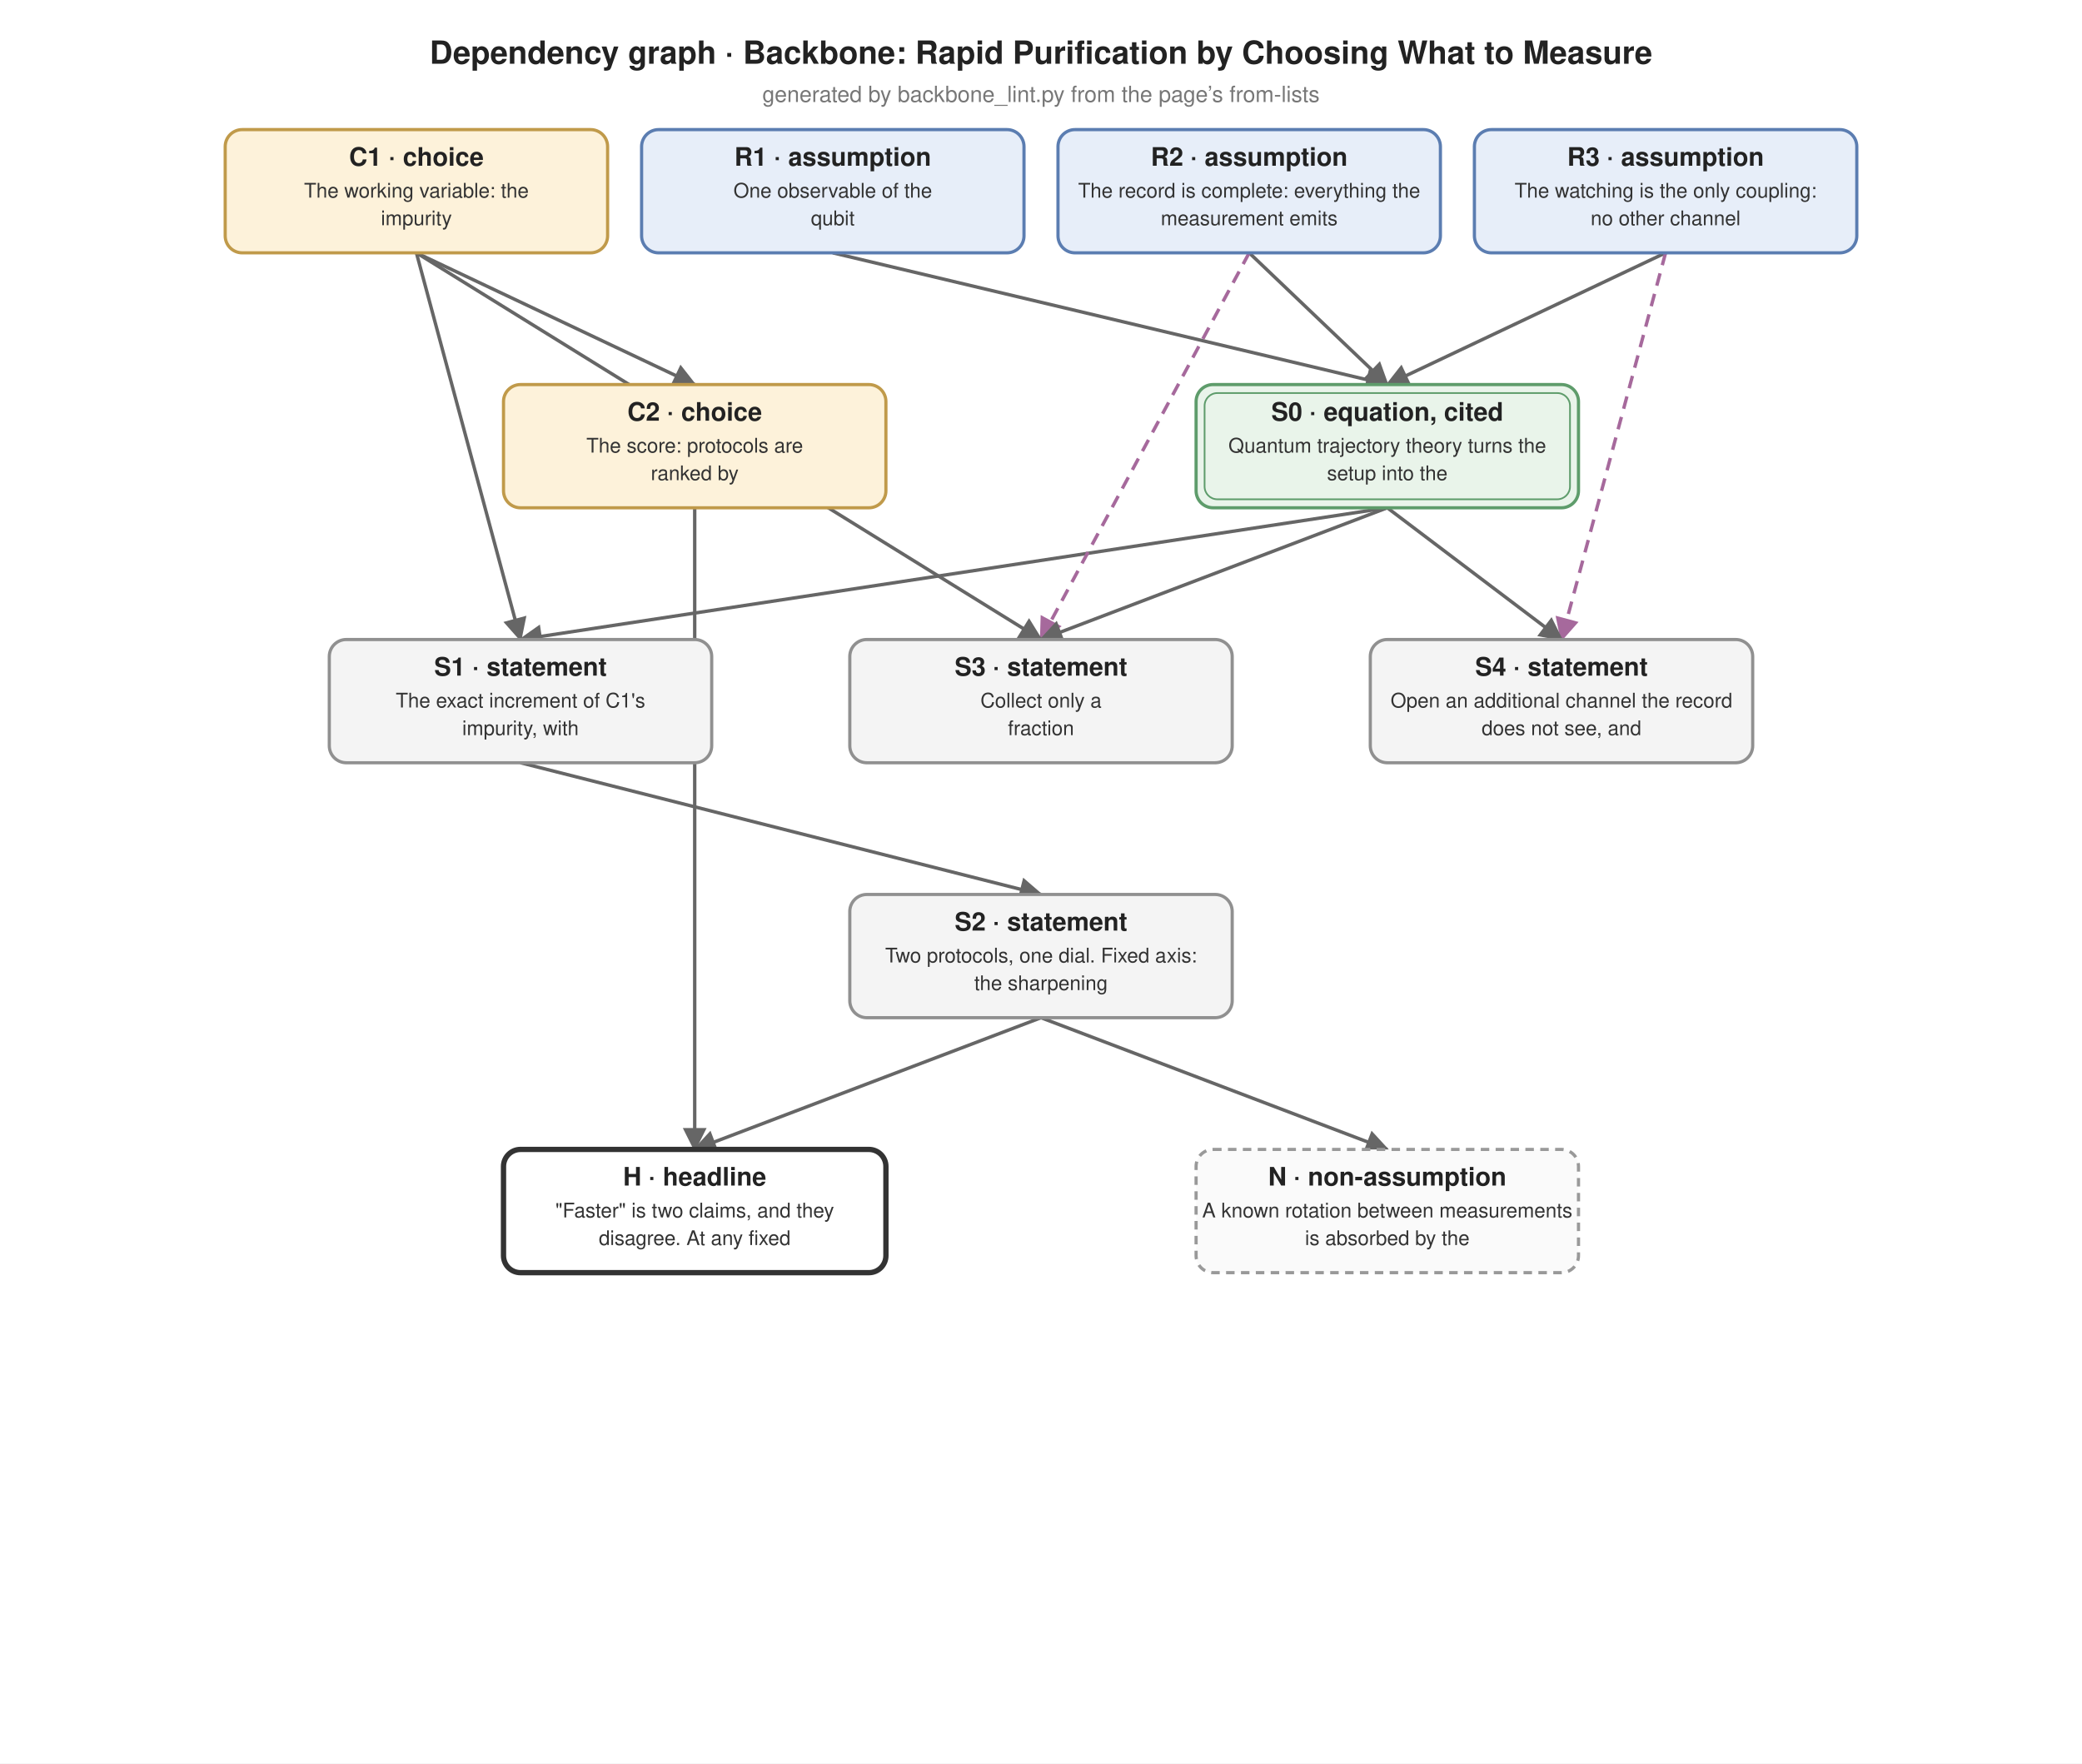
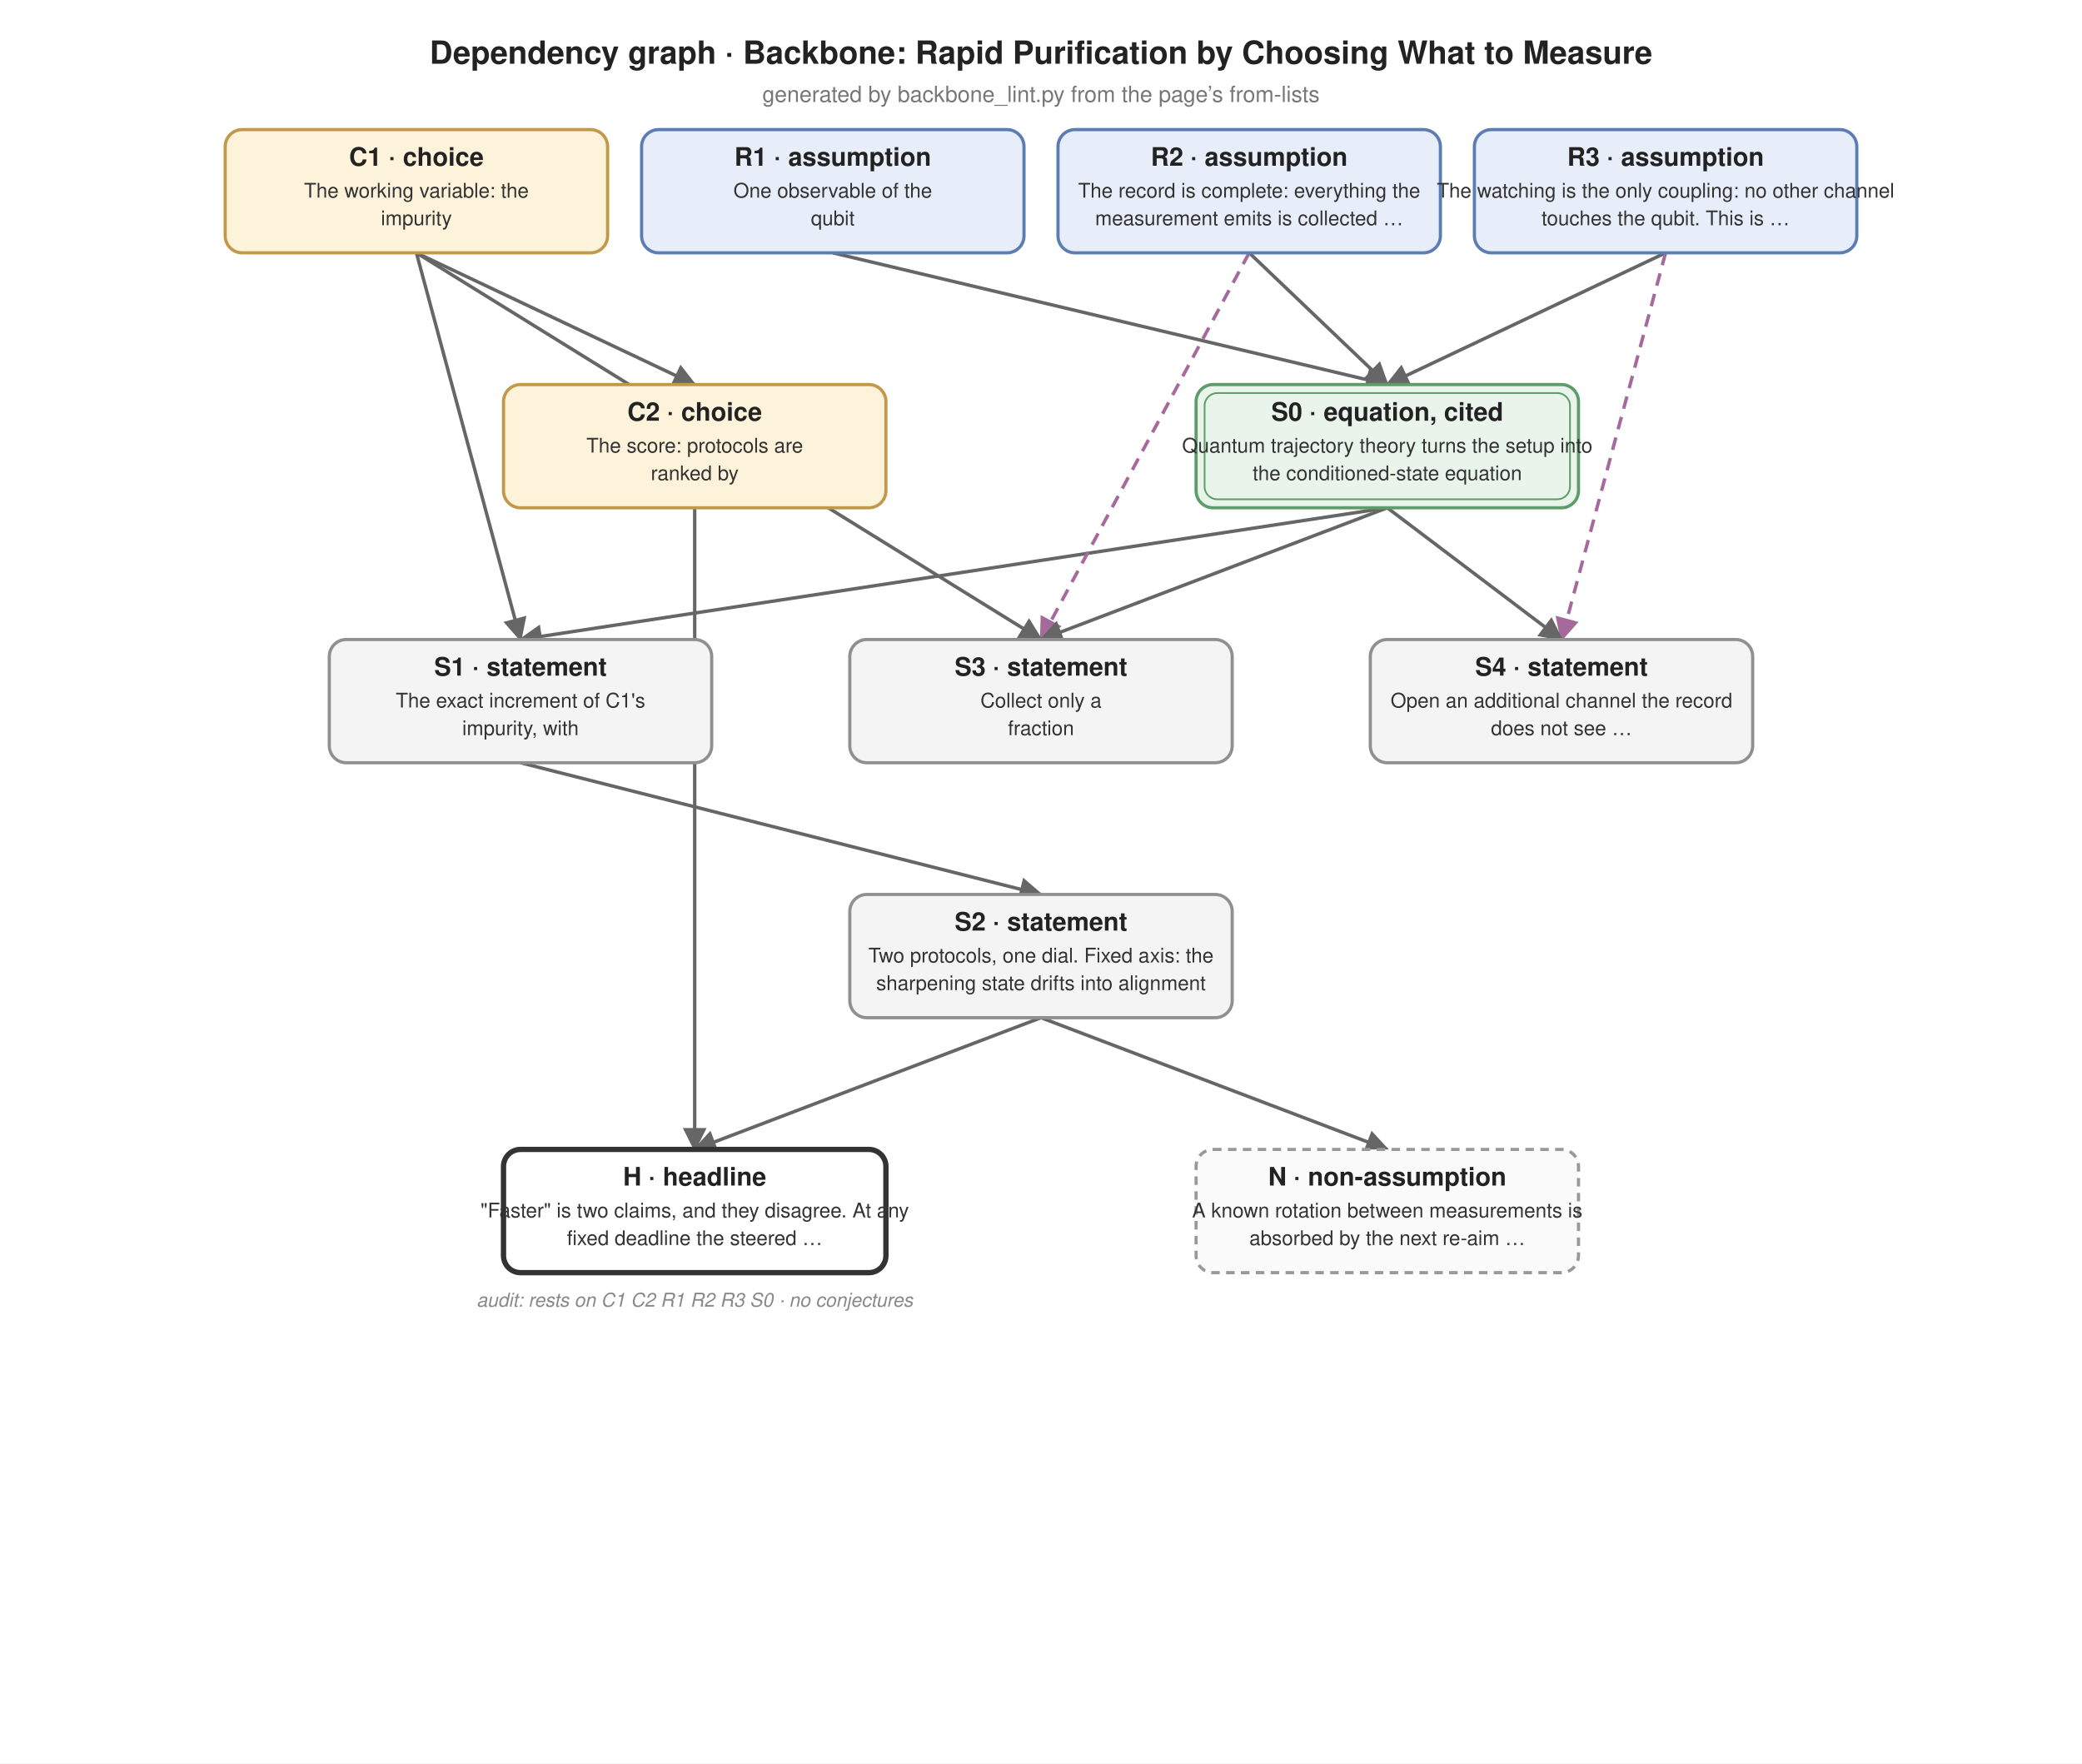
<svg xmlns="http://www.w3.org/2000/svg" width="980" height="830" viewBox="0 0 980 830" font-family="Helvetica, Arial, sans-serif">
  <rect width="980" height="830" fill="#ffffff" />
  <text x="490.0" y="30" text-anchor="middle" font-size="15" font-weight="bold" fill="#222">Dependency graph · Backbone: Rapid Purification by Choosing What to Measure</text>
  <text x="490.0" y="48" text-anchor="middle" font-size="10.5" fill="#777">generated by backbone_lint.py from the page’s from-lists</text>
  <defs>
    <marker id="arr" viewBox="0 0 10 10" refX="9" refY="5" markerWidth="7" markerHeight="7" orient="auto-start-reverse">
      <path d="M 0 0 L 10 5 L 0 10 z" fill="#666" />
    </marker>
    <marker id="arrd" viewBox="0 0 10 10" refX="9" refY="5" markerWidth="7" markerHeight="7" orient="auto-start-reverse">
      <path d="M 0 0 L 10 5 L 0 10 z" fill="#A6699C" />
    </marker>
  </defs>
  <line x1="196" y1="119" x2="327" y2="181" stroke="#666666" stroke-width="1.6" marker-end="url(#arr)" />
  <line x1="392" y1="119" x2="653" y2="181" stroke="#666666" stroke-width="1.6" marker-end="url(#arr)" />
  <line x1="588" y1="119" x2="653" y2="181" stroke="#666666" stroke-width="1.6" marker-end="url(#arr)" />
  <line x1="784" y1="119" x2="653" y2="181" stroke="#666666" stroke-width="1.6" marker-end="url(#arr)" />
  <line x1="653" y1="239" x2="245" y2="301" stroke="#666666" stroke-width="1.6" marker-end="url(#arr)" />
  <line x1="196" y1="119" x2="245" y2="301" stroke="#666666" stroke-width="1.6" marker-end="url(#arr)" />
  <line x1="245" y1="359" x2="490" y2="421" stroke="#666666" stroke-width="1.6" marker-end="url(#arr)" />
  <line x1="490" y1="479" x2="327" y2="541" stroke="#666666" stroke-width="1.6" marker-end="url(#arr)" />
  <line x1="327" y1="239" x2="327" y2="541" stroke="#666666" stroke-width="1.6" marker-end="url(#arr)" />
  <line x1="490" y1="479" x2="653" y2="541" stroke="#666666" stroke-width="1.6" marker-end="url(#arr)" />
  <line x1="588" y1="119" x2="490" y2="301" stroke="#A6699C" stroke-width="1.6" stroke-dasharray="6 4" marker-end="url(#arrd)" />
  <line x1="653" y1="239" x2="490" y2="301" stroke="#666666" stroke-width="1.6" marker-end="url(#arr)" />
  <line x1="196" y1="119" x2="490" y2="301" stroke="#666666" stroke-width="1.6" marker-end="url(#arr)" />
  <line x1="784" y1="119" x2="735" y2="301" stroke="#A6699C" stroke-width="1.6" stroke-dasharray="6 4" marker-end="url(#arrd)" />
  <line x1="653" y1="239" x2="735" y2="301" stroke="#666666" stroke-width="1.6" marker-end="url(#arr)" />
  <rect x="302" y="61" width="180" height="58" rx="8" fill="#E7EEF9" stroke="#5B7DB1" stroke-width="1.5" />
  <text x="392" y="78" text-anchor="middle" font-size="12" font-weight="bold" fill="#222">R1 · assumption</text>
  <text x="392" y="93" text-anchor="middle" font-size="9.5" fill="#333">One observable of the</text>
  <text x="392" y="106" text-anchor="middle" font-size="9.5" fill="#333">qubit</text>
  <rect x="498" y="61" width="180" height="58" rx="8" fill="#E7EEF9" stroke="#5B7DB1" stroke-width="1.5" />
  <text x="588" y="78" text-anchor="middle" font-size="12" font-weight="bold" fill="#222">R2 · assumption</text>
  <text x="588" y="93" text-anchor="middle" font-size="9.5" fill="#333">The record is complete: everything the</text>
-   <text x="588" y="106" text-anchor="middle" font-size="9.5" fill="#333">measurement emits</text>
+   <text x="588" y="106" text-anchor="middle" font-size="9.5" fill="#333">measurement emits is collected …</text>
  <rect x="694" y="61" width="180" height="58" rx="8" fill="#E7EEF9" stroke="#5B7DB1" stroke-width="1.5" />
  <text x="784" y="78" text-anchor="middle" font-size="12" font-weight="bold" fill="#222">R3 · assumption</text>
-   <text x="784" y="93" text-anchor="middle" font-size="9.5" fill="#333">The watching is the only coupling:</text>
-   <text x="784" y="106" text-anchor="middle" font-size="9.5" fill="#333">no other channel</text>
+   <text x="784" y="93" text-anchor="middle" font-size="9.5" fill="#333">The watching is the only coupling: no other channel</text>
+   <text x="784" y="106" text-anchor="middle" font-size="9.5" fill="#333">touches the qubit. This is …</text>
  <rect x="106" y="61" width="180" height="58" rx="8" fill="#FDF2DA" stroke="#C09A4A" stroke-width="1.5" />
  <text x="196" y="78" text-anchor="middle" font-size="12" font-weight="bold" fill="#222">C1 · choice</text>
  <text x="196" y="93" text-anchor="middle" font-size="9.5" fill="#333">The working variable: the</text>
  <text x="196" y="106" text-anchor="middle" font-size="9.5" fill="#333">impurity</text>
  <rect x="237" y="181" width="180" height="58" rx="8" fill="#FDF2DA" stroke="#C09A4A" stroke-width="1.5" />
  <text x="327" y="198" text-anchor="middle" font-size="12" font-weight="bold" fill="#222">C2 · choice</text>
  <text x="327" y="213" text-anchor="middle" font-size="9.5" fill="#333">The score: protocols are</text>
  <text x="327" y="226" text-anchor="middle" font-size="9.5" fill="#333">ranked by</text>
  <rect x="563" y="181" width="180" height="58" rx="8" fill="#E9F4EA" stroke="#5E9C6B" stroke-width="1.5" />
  <rect x="567" y="185" width="172" height="50" rx="6" fill="none" stroke="#5E9C6B" stroke-width="0.8" />
  <text x="653" y="198" text-anchor="middle" font-size="12" font-weight="bold" fill="#222">S0 · equation, cited</text>
-   <text x="653" y="213" text-anchor="middle" font-size="9.5" fill="#333">Quantum trajectory theory turns the</text>
-   <text x="653" y="226" text-anchor="middle" font-size="9.5" fill="#333">setup into the</text>
+   <text x="653" y="213" text-anchor="middle" font-size="9.5" fill="#333">Quantum trajectory theory turns the setup into</text>
+   <text x="653" y="226" text-anchor="middle" font-size="9.5" fill="#333">the conditioned-state equation</text>
  <rect x="155" y="301" width="180" height="58" rx="8" fill="#F4F4F4" stroke="#909090" stroke-width="1.5" />
  <text x="245" y="318" text-anchor="middle" font-size="12" font-weight="bold" fill="#222">S1 · statement</text>
  <text x="245" y="333" text-anchor="middle" font-size="9.5" fill="#333">The exact increment of C1's</text>
  <text x="245" y="346" text-anchor="middle" font-size="9.5" fill="#333">impurity, with</text>
  <rect x="400" y="421" width="180" height="58" rx="8" fill="#F4F4F4" stroke="#909090" stroke-width="1.5" />
  <text x="490" y="438" text-anchor="middle" font-size="12" font-weight="bold" fill="#222">S2 · statement</text>
-   <text x="490" y="453" text-anchor="middle" font-size="9.5" fill="#333">Two protocols, one dial. Fixed axis:</text>
-   <text x="490" y="466" text-anchor="middle" font-size="9.5" fill="#333">the sharpening</text>
+   <text x="490" y="453" text-anchor="middle" font-size="9.5" fill="#333">Two protocols, one dial. Fixed axis: the</text>
+   <text x="490" y="466" text-anchor="middle" font-size="9.5" fill="#333">sharpening state drifts into alignment</text>
  <rect x="237" y="541" width="180" height="58" rx="8" fill="#FFFFFF" stroke="#333333" stroke-width="2.5" />
  <text x="327" y="558" text-anchor="middle" font-size="12" font-weight="bold" fill="#222">H · headline</text>
-   <text x="327" y="573" text-anchor="middle" font-size="9.5" fill="#333">"Faster" is two claims, and they</text>
-   <text x="327" y="586" text-anchor="middle" font-size="9.5" fill="#333">disagree. At any fixed</text>
+   <text x="327" y="573" text-anchor="middle" font-size="9.5" fill="#333">"Faster" is two claims, and they disagree. At any</text>
+   <text x="327" y="586" text-anchor="middle" font-size="9.5" fill="#333">fixed deadline the steered …</text>
+   <text x="327" y="615" text-anchor="middle" font-size="9" font-style="italic" fill="#888">audit: rests on C1 C2 R1 R2 R3 S0 · no conjectures</text>
  <rect x="563" y="541" width="180" height="58" rx="8" fill="#FAFAFA" stroke="#999999" stroke-width="1.5" stroke-dasharray="4 3" />
  <text x="653" y="558" text-anchor="middle" font-size="12" font-weight="bold" fill="#222">N · non-assumption</text>
-   <text x="653" y="573" text-anchor="middle" font-size="9.5" fill="#333">A known rotation between measurements</text>
-   <text x="653" y="586" text-anchor="middle" font-size="9.5" fill="#333">is absorbed by the</text>
+   <text x="653" y="573" text-anchor="middle" font-size="9.5" fill="#333">A known rotation between measurements is</text>
+   <text x="653" y="586" text-anchor="middle" font-size="9.5" fill="#333">absorbed by the next re-aim …</text>
  <rect x="400" y="301" width="180" height="58" rx="8" fill="#F4F4F4" stroke="#909090" stroke-width="1.5" />
  <text x="490" y="318" text-anchor="middle" font-size="12" font-weight="bold" fill="#222">S3 · statement</text>
  <text x="490" y="333" text-anchor="middle" font-size="9.5" fill="#333">Collect only a</text>
  <text x="490" y="346" text-anchor="middle" font-size="9.5" fill="#333">fraction</text>
  <rect x="645" y="301" width="180" height="58" rx="8" fill="#F4F4F4" stroke="#909090" stroke-width="1.5" />
  <text x="735" y="318" text-anchor="middle" font-size="12" font-weight="bold" fill="#222">S4 · statement</text>
  <text x="735" y="333" text-anchor="middle" font-size="9.5" fill="#333">Open an additional channel the record</text>
-   <text x="735" y="346" text-anchor="middle" font-size="9.5" fill="#333">does not see, and</text>
+   <text x="735" y="346" text-anchor="middle" font-size="9.5" fill="#333">does not see …</text>
</svg>
